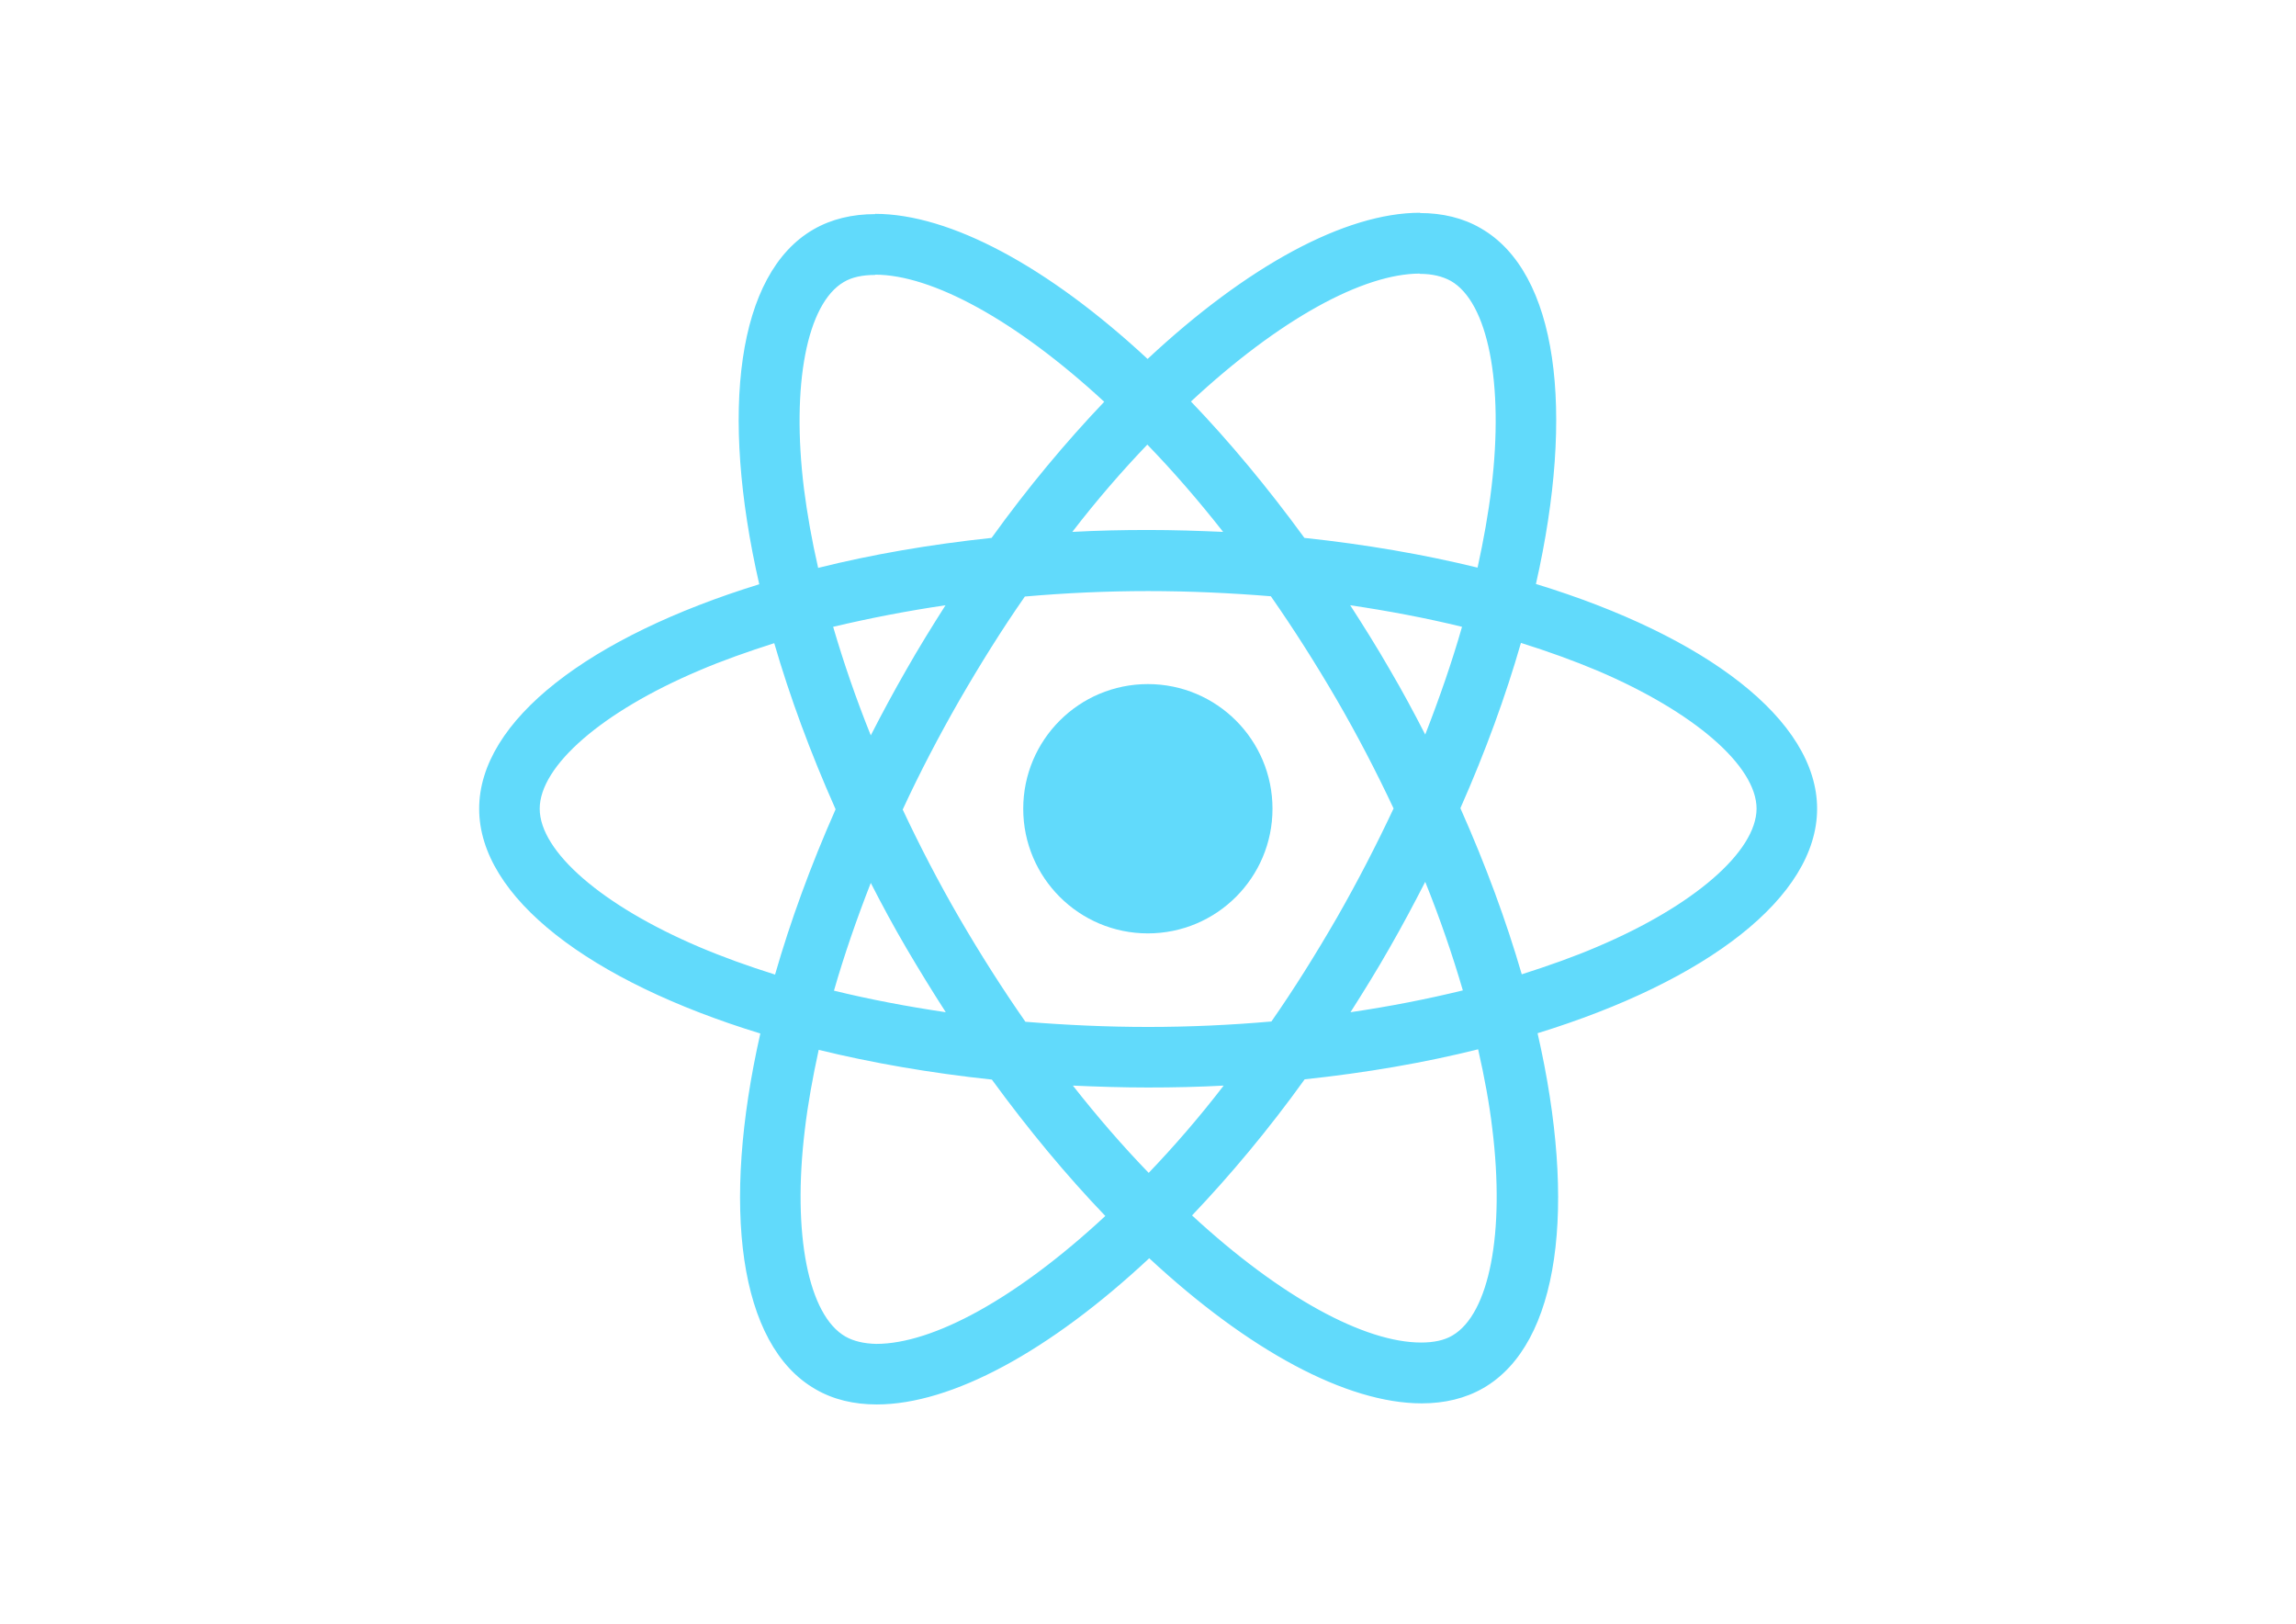
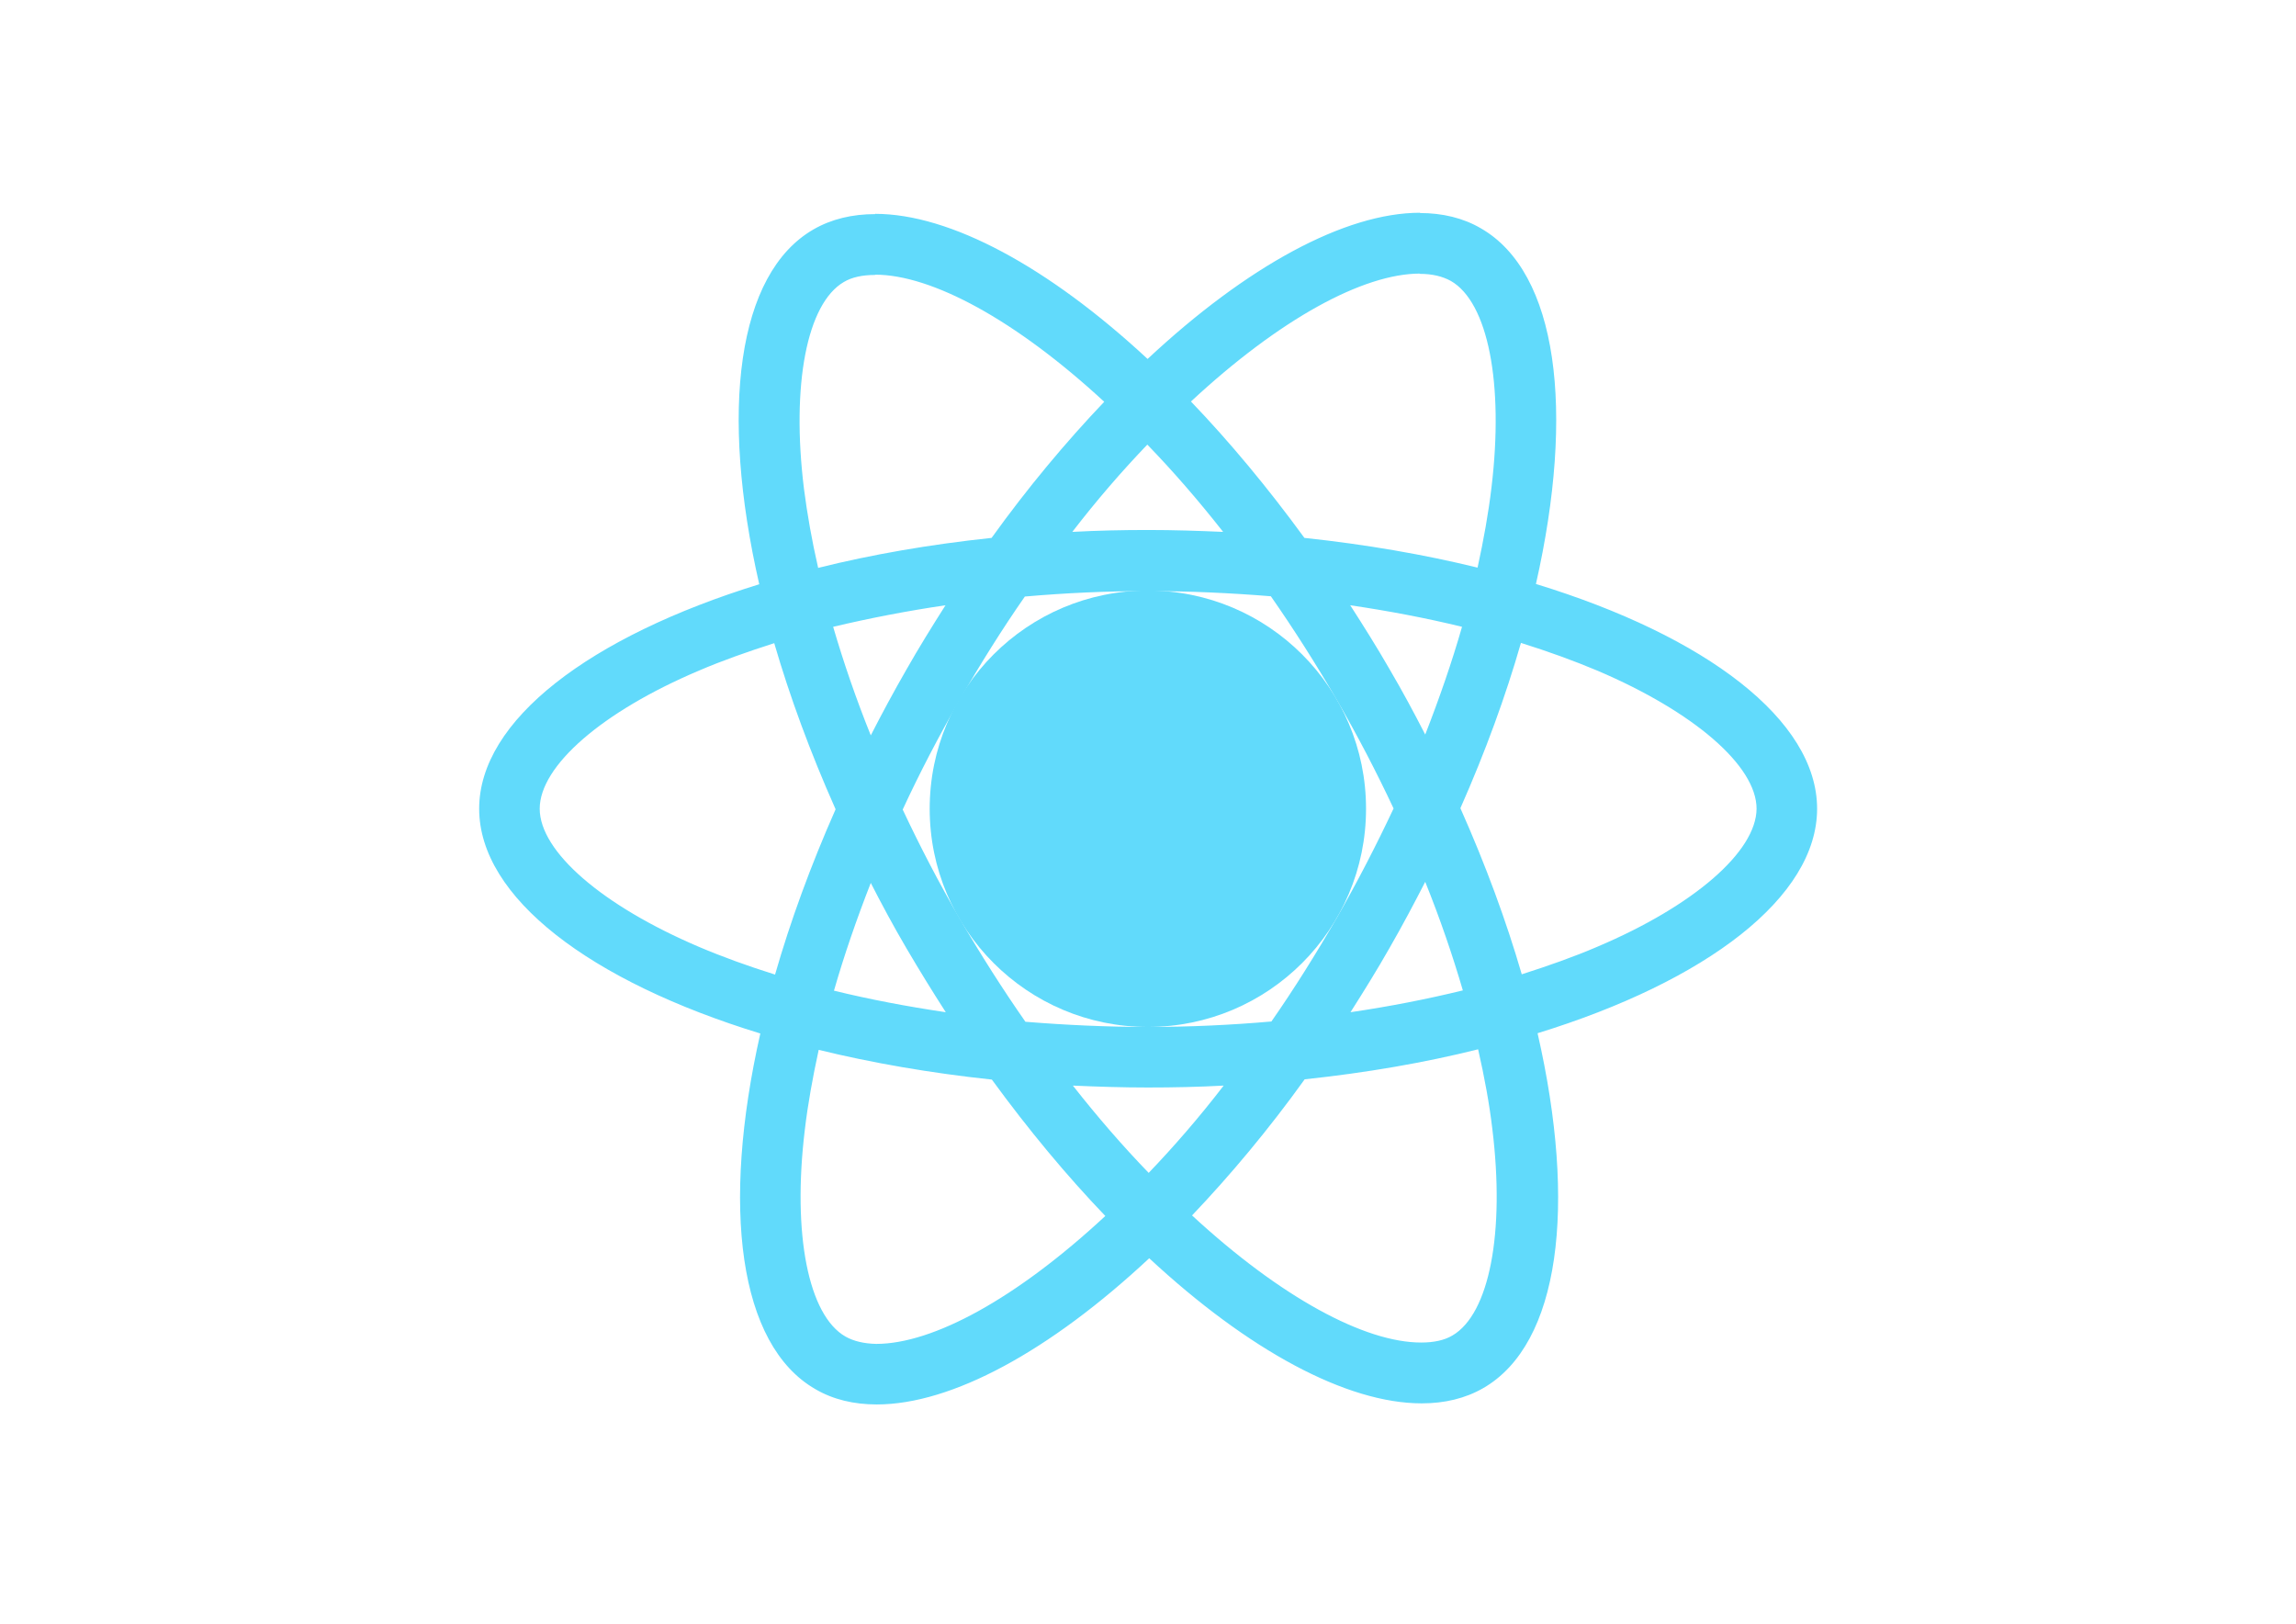
<svg xmlns="http://www.w3.org/2000/svg" viewBox="0 0 841.9 595.3">
  <g fill="#61DAFB">
    <path d="M666.3 296.5c0-32.5-40.7-63.3-103.1-82.4 14.4-63.6 8-114.2-20.2-130.4-6.5-3.8-14.1-5.6-22.4-5.6v22.3c4.6 0 8.3.9 11.4 2.6 13.6 7.8 19.5 37.5 14.9 75.7-1.1 9.4-2.9 19.3-5.1 29.4-19.6-4.8-41-8.5-63.5-10.9-13.5-18.5-27.5-35.3-41.6-50 32.6-30.3 63.2-46.9 84-46.9V78c-27.5 0-63.5 19.6-99.9 53.6-36.4-33.8-72.4-53.2-99.9-53.2v22.3c20.7 0 51.4 16.5 84 46.6-14 14.7-28 31.4-41.3 49.9-22.6 2.4-44 6.1-63.6 11-2.3-10-4-19.7-5.2-29-4.7-38.2 1.1-67.9 14.6-75.8 3-1.8 6.9-2.6 11.5-2.6V78.5c-8.4 0-16 1.8-22.6 5.6-28.1 16.2-34.4 66.7-19.9 130.1-62.2 19.2-102.7 49.9-102.7 82.3 0 32.5 40.7 63.3 103.1 82.4-14.4 63.6-8 114.2 20.2 130.4 6.5 3.8 14.1 5.6 22.5 5.6 27.5 0 63.5-19.6 99.9-53.6 36.4 33.8 72.4 53.2 99.9 53.2 8.4 0 16-1.8 22.6-5.6 28.1-16.2 34.4-66.7 19.9-130.1 62-19.1 102.5-49.9 102.5-82.3zm-130.2-66.7c-3.7 12.9-8.3 26.2-13.5 39.5-4.1-8-8.4-16-13.1-24-4.6-8-9.5-15.8-14.4-23.4 14.2 2.1 27.9 4.7 41 7.9zm-45.8 106.5c-7.8 13.5-15.8 26.3-24.1 38.2-14.9 1.3-30 2-45.2 2-15.1 0-30.2-.7-45-1.9-8.3-11.9-16.4-24.6-24.2-38-7.6-13.1-14.5-26.4-20.8-39.8 6.2-13.4 13.2-26.8 20.7-39.9 7.8-13.5 15.8-26.3 24.1-38.2 14.9-1.3 30-2 45.2-2 15.1 0 30.2.7 45 1.9 8.3 11.9 16.4 24.6 24.2 38 7.6 13.1 14.5 26.4 20.8 39.8-6.3 13.4-13.2 26.8-20.7 39.9zm32.3-13c5.4 13.4 10 26.8 13.8 39.8-13.1 3.2-26.9 5.9-41.2 8 4.9-7.7 9.8-15.6 14.4-23.7 4.6-8 8.9-16.1 13-24.1zM421.2 430c-9.3-9.6-18.6-20.3-27.8-32 9 .4 18.2.7 27.5.7 9.4 0 18.7-.2 27.8-.7-9 11.7-18.3 22.4-27.5 32zm-74.4-58.9c-14.2-2.1-27.9-4.7-41-7.9 3.7-12.9 8.3-26.2 13.5-39.5 4.1 8 8.4 16 13.1 24 4.7 8 9.5 15.8 14.4 23.4zM420.7 163c9.3 9.6 18.6 20.3 27.8 32-9-.4-18.2-.7-27.5-.7-9.4 0-18.7.2-27.8.7 9-11.7 18.3-22.4 27.5-32zm-74 58.9c-4.9 7.7-9.8 15.6-14.4 23.7-4.6 8-8.9 16-13 24-5.4-13.4-10-26.8-13.8-39.8 13.1-3.1 26.9-5.8 41.2-7.9zm-90.5 125.2c-35.4-15.1-58.3-34.9-58.3-50.6 0-15.7 22.9-35.6 58.3-50.6 8.6-3.7 18-7 27.7-10.1 5.7 19.6 13.2 40 22.5 60.9-9.2 20.8-16.6 41.1-22.2 60.6-9.9-3.1-19.3-6.5-28-10.2zM310 490c-13.6-7.8-19.5-37.5-14.9-75.7 1.1-9.4 2.9-19.3 5.1-29.4 19.6 4.8 41 8.5 63.5 10.9 13.5 18.5 27.5 35.3 41.6 50-32.6 30.3-63.2 46.9-84 46.9-4.5-.1-8.3-1-11.3-2.7zm237.2-76.2c4.7 38.2-1.1 67.9-14.6 75.8-3 1.8-6.9 2.6-11.5 2.6-20.7 0-51.4-16.5-84-46.6 14-14.7 28-31.4 41.3-49.9 22.6-2.4 44-6.1 63.6-11 2.3 10.1 4.1 19.8 5.2 29.1zm38.5-66.7c-8.6 3.7-18 7-27.7 10.1-5.7-19.6-13.2-40-22.5-60.9 9.2-20.8 16.6-41.1 22.2-60.6 9.9 3.1 19.3 6.5 28.1 10.2 35.4 15.1 58.3 34.9 58.3 50.6-.1 15.7-23 35.6-58.4 50.6zM320.8 78.4z" />
-     <circle cx="420.9" cy="296.5" r="45.7" />
+     <circle cx="420.9" cy="296.5" r="80" />
    <path d="M520.5 78.1z" />
  </g>
</svg>
